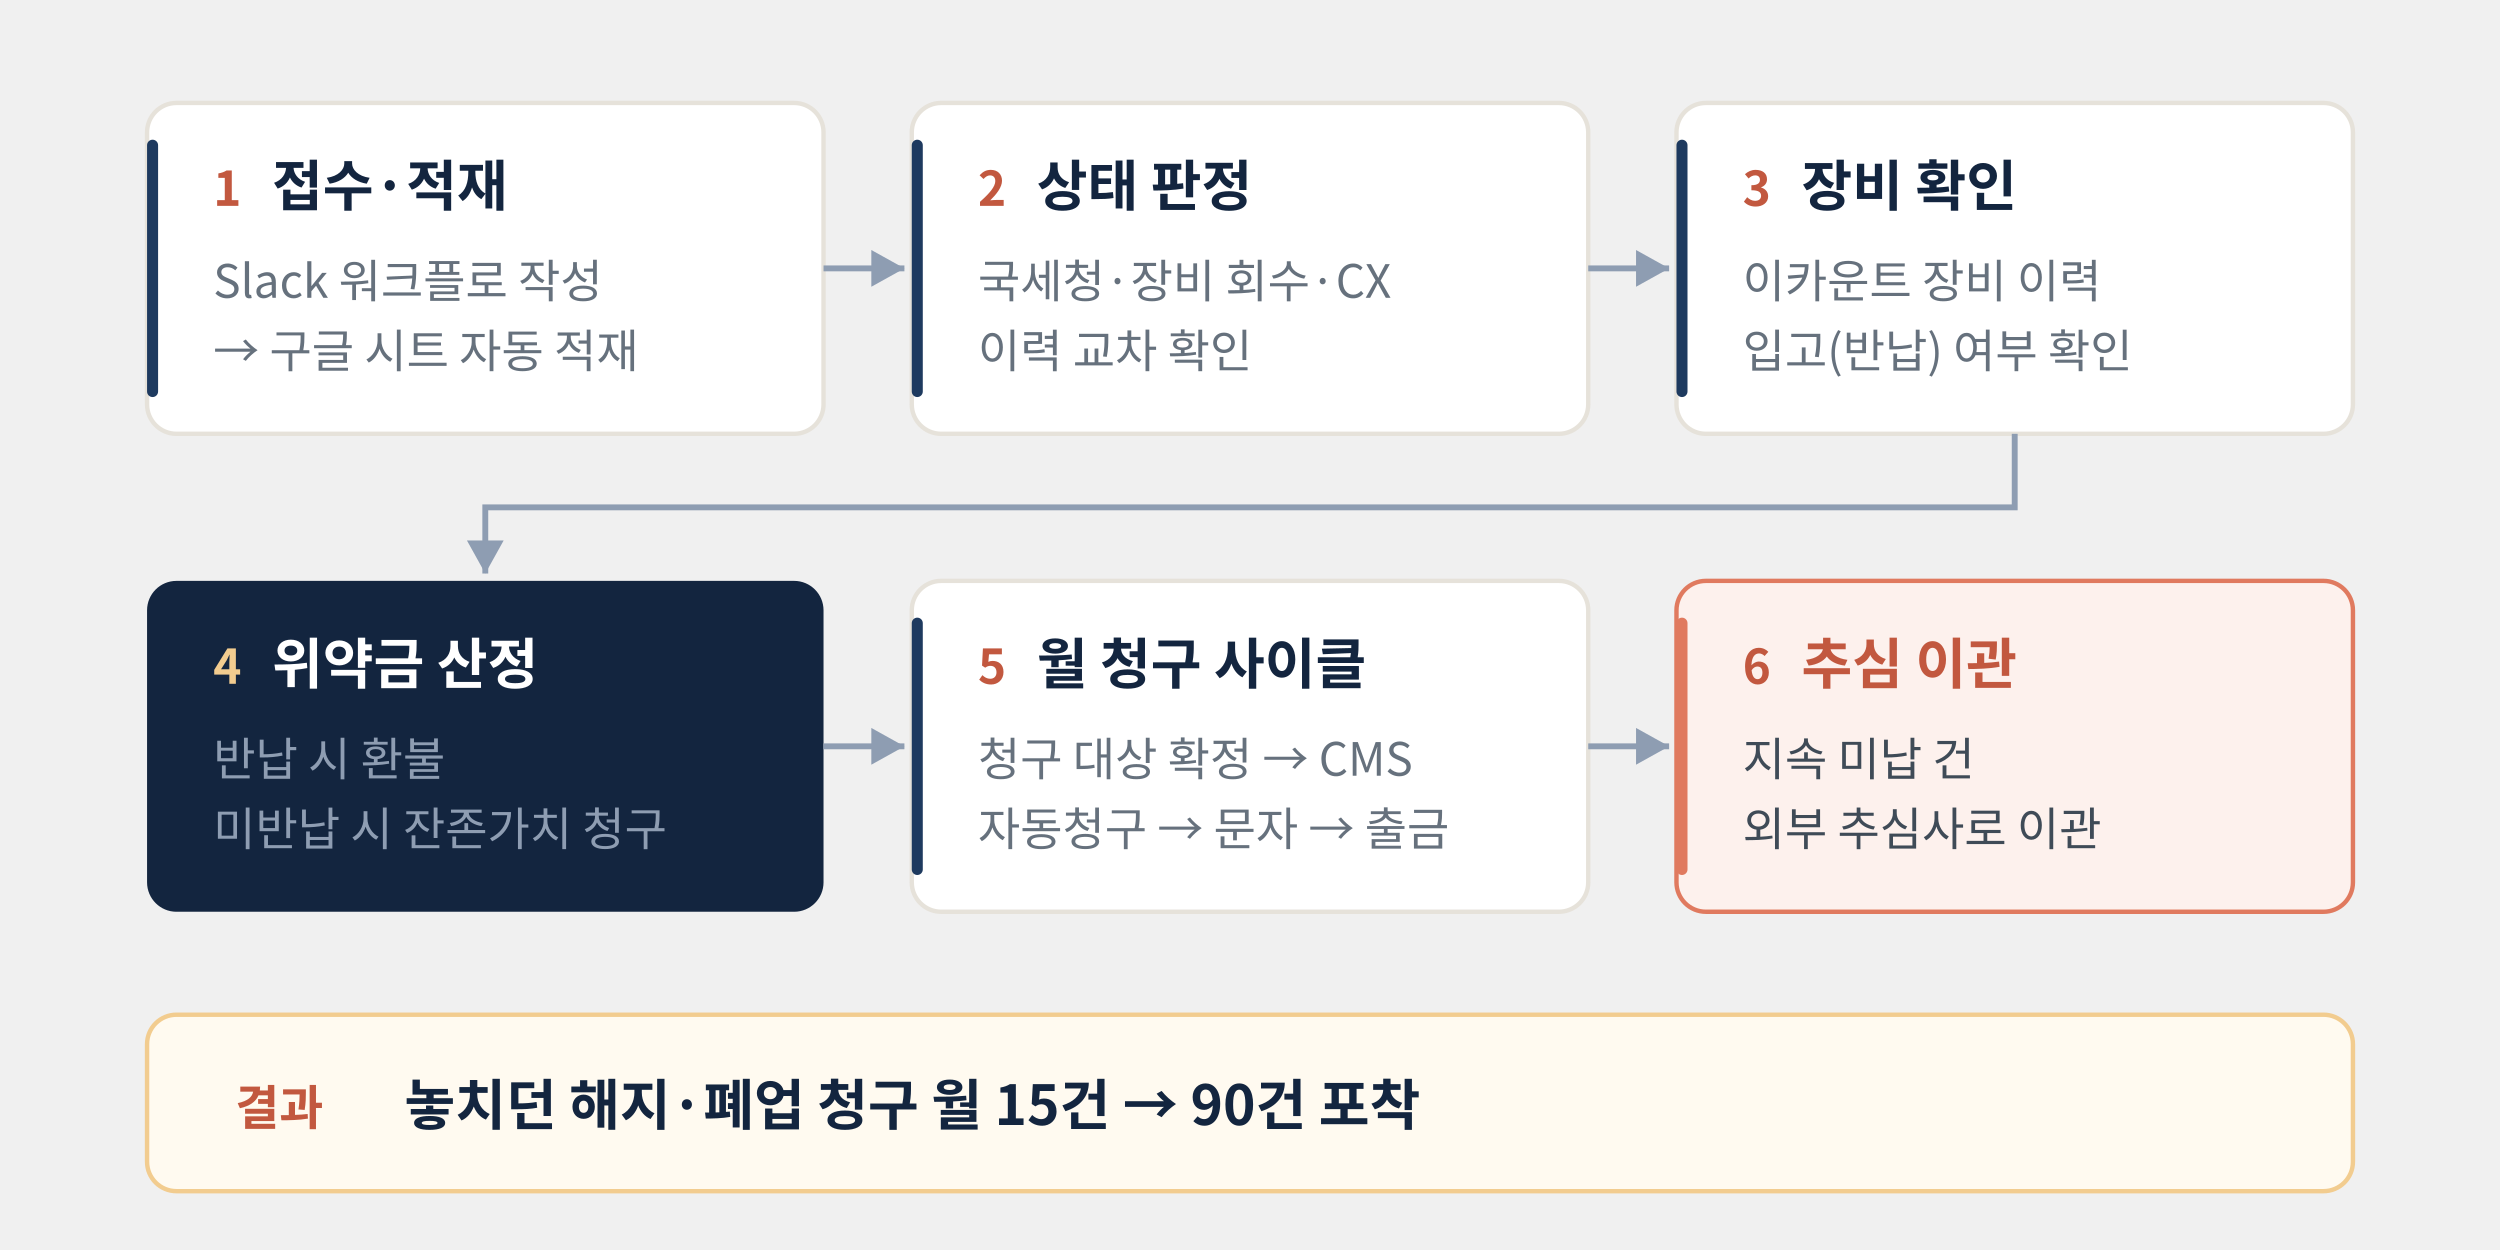
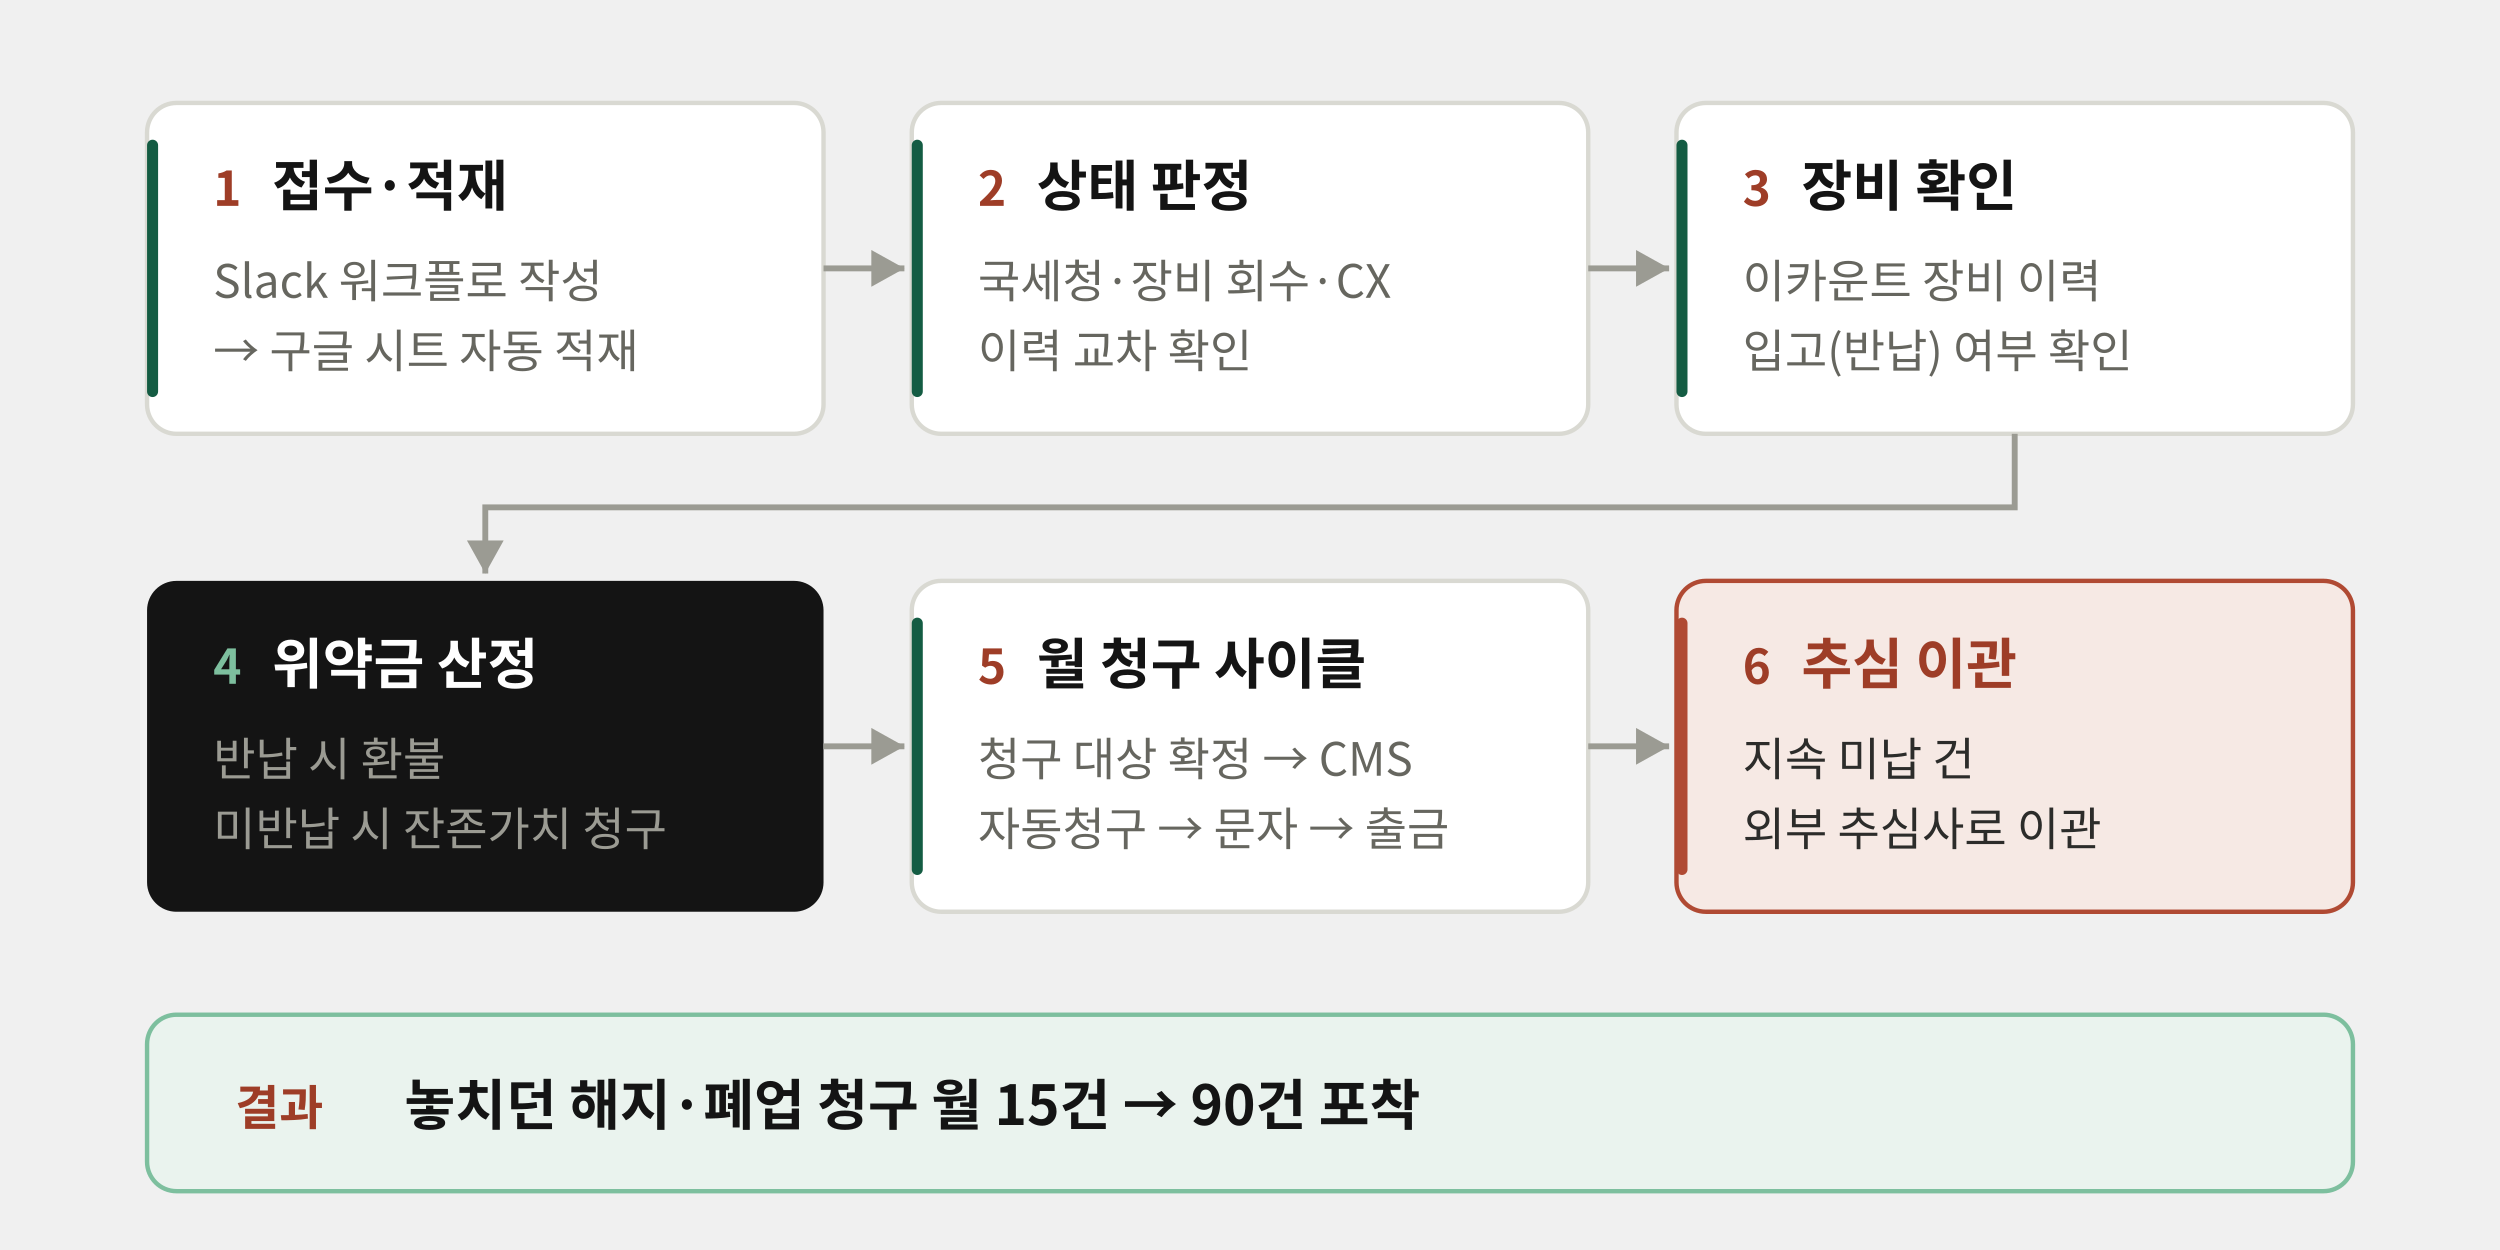
<svg xmlns="http://www.w3.org/2000/svg" viewBox="0 0 680 340" font-family="'Pretendard Variable',Pretendard,-apple-system,'Noto Sans CJK KR','Noto Sans KR',sans-serif" role="img" aria-label="해지·폐업 처리 핵심 6단계: 접수·적재, 상태 판정, 장비 확인, 위약금 산정, 월 청구 사이클, 추심 이관">
-   <rect x="40" y="28" width="184" height="90" rx="8" fill="#ffffff" stroke="#e6e2da" stroke-width="1.2" />
-   <rect x="40" y="38" width="3" height="70" rx="1.5" fill="#1e3a5f" />
-   <text x="58" y="56" font-size="13" font-weight="800" fill="#c2583f">1</text>
-   <text x="74" y="56" font-size="15" font-weight="700" fill="#13253f">접수·적재</text>
-   <text x="58" y="81" font-size="12.5" font-weight="500" fill="#66717d">Slack 워크플로 작성</text>
-   <text x="58" y="100" font-size="12.5" font-weight="500" fill="#66717d">→ 구글 시트 자동 적재</text>
-   <path d="M224,73 L246,73" fill="none" stroke="#8e9db2" stroke-width="1.6" />
-   <polygon points="237,68 237,78 246,73" fill="#8e9db2" />
-   <rect x="248" y="28" width="184" height="90" rx="8" fill="#ffffff" stroke="#e6e2da" stroke-width="1.2" />
-   <rect x="248" y="38" width="3" height="70" rx="1.5" fill="#1e3a5f" />
-   <text x="266" y="56" font-size="13" font-weight="800" fill="#c2583f">2</text>
-   <text x="282" y="56" font-size="15" font-weight="700" fill="#13253f">상태 판정</text>
-   <text x="266" y="81" font-size="12.5" font-weight="500" fill="#66717d">국세청·장비 회수·CX</text>
-   <text x="266" y="100" font-size="12.5" font-weight="500" fill="#66717d">이력 교차 확인</text>
-   <path d="M432,73 L454,73" fill="none" stroke="#8e9db2" stroke-width="1.6" />
-   <polygon points="445,68 445,78 454,73" fill="#8e9db2" />
-   <rect x="456" y="28" width="184" height="90" rx="8" fill="#ffffff" stroke="#e6e2da" stroke-width="1.2" />
-   <rect x="456" y="38" width="3" height="70" rx="1.5" fill="#1e3a5f" />
-   <text x="474" y="56" font-size="13" font-weight="800" fill="#c2583f">3</text>
-   <text x="490" y="56" font-size="15" font-weight="700" fill="#13253f">장비 확인</text>
-   <text x="474" y="81" font-size="12.5" font-weight="500" fill="#66717d">이카운트 장비 이력</text>
-   <text x="474" y="100" font-size="12.5" font-weight="500" fill="#66717d">입고(반납) 여부 확인</text>
-   <path d="M548,118 L548,138 L132,138 L132,156" fill="none" stroke="#8e9db2" stroke-width="1.6" />
-   <polygon points="127,147 137,147 132,156" fill="#8e9db2" />
-   <rect x="40" y="158" width="184" height="90" rx="8" fill="#13253f" />
-   <text x="58" y="186" font-size="13" font-weight="800" fill="#f2cc8f">4</text>
+   <rect x="40" y="28" width="184" height="90" rx="8" fill="#ffffff" stroke="#d9d9d2" stroke-width="1.2" />
+   <rect x="40" y="38" width="3" height="70" rx="1.5" fill="#145c43" />
+   <text x="58" y="56" font-size="13" font-weight="800" fill="#9e3d27">1</text>
+   <text x="74" y="56" font-size="15" font-weight="700" fill="#141414">접수·적재</text>
+   <text x="58" y="81" font-size="12.5" font-weight="500" fill="#66665f">Slack 워크플로 작성</text>
+   <text x="58" y="100" font-size="12.5" font-weight="500" fill="#66665f">→ 구글 시트 자동 적재</text>
+   <path d="M224,73 L246,73" fill="none" stroke="#9b9b93" stroke-width="1.6" />
+   <polygon points="237,68 237,78 246,73" fill="#9b9b93" />
+   <rect x="248" y="28" width="184" height="90" rx="8" fill="#ffffff" stroke="#d9d9d2" stroke-width="1.2" />
+   <rect x="248" y="38" width="3" height="70" rx="1.5" fill="#145c43" />
+   <text x="266" y="56" font-size="13" font-weight="800" fill="#9e3d27">2</text>
+   <text x="282" y="56" font-size="15" font-weight="700" fill="#141414">상태 판정</text>
+   <text x="266" y="81" font-size="12.5" font-weight="500" fill="#66665f">국세청·장비 회수·CX</text>
+   <text x="266" y="100" font-size="12.5" font-weight="500" fill="#66665f">이력 교차 확인</text>
+   <path d="M432,73 L454,73" fill="none" stroke="#9b9b93" stroke-width="1.6" />
+   <polygon points="445,68 445,78 454,73" fill="#9b9b93" />
+   <rect x="456" y="28" width="184" height="90" rx="8" fill="#ffffff" stroke="#d9d9d2" stroke-width="1.2" />
+   <rect x="456" y="38" width="3" height="70" rx="1.5" fill="#145c43" />
+   <text x="474" y="56" font-size="13" font-weight="800" fill="#9e3d27">3</text>
+   <text x="490" y="56" font-size="15" font-weight="700" fill="#141414">장비 확인</text>
+   <text x="474" y="81" font-size="12.5" font-weight="500" fill="#66665f">이카운트 장비 이력</text>
+   <text x="474" y="100" font-size="12.5" font-weight="500" fill="#66665f">입고(반납) 여부 확인</text>
+   <path d="M548,118 L548,138 L132,138 L132,156" fill="none" stroke="#9b9b93" stroke-width="1.6" />
+   <polygon points="127,147 137,147 132,156" fill="#9b9b93" />
+   <rect x="40" y="158" width="184" height="90" rx="8" fill="#141414" />
+   <text x="58" y="186" font-size="13" font-weight="800" fill="#7dbf9e">4</text>
  <text x="74" y="186" font-size="15" font-weight="700" fill="#ffffff">위약금 산정</text>
-   <text x="58" y="211" font-size="12.5" font-weight="500" fill="#8e9db2">반납 시 환불</text>
-   <text x="58" y="230" font-size="12.5" font-weight="500" fill="#8e9db2">미반납 시 잔존가치 청구</text>
-   <path d="M224,203 L246,203" fill="none" stroke="#8e9db2" stroke-width="1.6" />
-   <polygon points="237,198 237,208 246,203" fill="#8e9db2" />
-   <rect x="248" y="158" width="184" height="90" rx="8" fill="#ffffff" stroke="#e6e2da" stroke-width="1.2" />
-   <rect x="248" y="168" width="3" height="70" rx="1.5" fill="#1e3a5f" />
-   <text x="266" y="186" font-size="13" font-weight="800" fill="#c2583f">5</text>
-   <text x="282" y="186" font-size="15" font-weight="700" fill="#13253f">월 청구 사이클</text>
-   <text x="266" y="211" font-size="12.5" font-weight="500" fill="#66717d">청구 대상 확정 → CMS</text>
-   <text x="266" y="230" font-size="12.5" font-weight="500" fill="#66717d">자동청구 → 문자 → 출금</text>
-   <path d="M432,203 L454,203" fill="none" stroke="#8e9db2" stroke-width="1.6" />
-   <polygon points="445,198 445,208 454,203" fill="#8e9db2" />
-   <rect x="456" y="158" width="184" height="90" rx="8" fill="#fdf1ed" stroke="#e07a5f" stroke-width="1.2" />
-   <rect x="456" y="168" width="3" height="70" rx="1.5" fill="#e07a5f" />
-   <text x="474" y="186" font-size="13" font-weight="800" fill="#c2583f">6</text>
-   <text x="490" y="186" font-size="15" font-weight="700" fill="#c2583f">추심 이관</text>
-   <text x="474" y="211" font-size="12.5" font-weight="500" fill="#3f4b57">지속 미납 건</text>
-   <text x="474" y="230" font-size="12.5" font-weight="500" fill="#3f4b57">외부 추심사로 이관</text>
-   <rect x="40" y="276" width="600" height="48" rx="8" fill="#fffaf0" stroke="#f2cc8f" stroke-width="1.2" />
-   <text x="64" y="306" font-size="13" font-weight="700" fill="#c2583f">결과</text>
-   <text x="110" y="306" font-size="15" font-weight="700" fill="#13253f">놓치던 해지·폐업 청구 월 15건 → 90건 포착</text>
+   <text x="58" y="211" font-size="12.5" font-weight="500" fill="#9b9b93">반납 시 환불</text>
+   <text x="58" y="230" font-size="12.5" font-weight="500" fill="#9b9b93">미반납 시 잔존가치 청구</text>
+   <path d="M224,203 L246,203" fill="none" stroke="#9b9b93" stroke-width="1.6" />
+   <polygon points="237,198 237,208 246,203" fill="#9b9b93" />
+   <rect x="248" y="158" width="184" height="90" rx="8" fill="#ffffff" stroke="#d9d9d2" stroke-width="1.2" />
+   <rect x="248" y="168" width="3" height="70" rx="1.5" fill="#145c43" />
+   <text x="266" y="186" font-size="13" font-weight="800" fill="#9e3d27">5</text>
+   <text x="282" y="186" font-size="15" font-weight="700" fill="#141414">월 청구 사이클</text>
+   <text x="266" y="211" font-size="12.5" font-weight="500" fill="#66665f">청구 대상 확정 → CMS</text>
+   <text x="266" y="230" font-size="12.5" font-weight="500" fill="#66665f">자동청구 → 문자 → 출금</text>
+   <path d="M432,203 L454,203" fill="none" stroke="#9b9b93" stroke-width="1.6" />
+   <polygon points="445,198 445,208 454,203" fill="#9b9b93" />
+   <rect x="456" y="158" width="184" height="90" rx="8" fill="#f6e9e4" stroke="#b04a33" stroke-width="1.2" />
+   <rect x="456" y="168" width="3" height="70" rx="1.5" fill="#b04a33" />
+   <text x="474" y="186" font-size="13" font-weight="800" fill="#9e3d27">6</text>
+   <text x="490" y="186" font-size="15" font-weight="700" fill="#9e3d27">추심 이관</text>
+   <text x="474" y="211" font-size="12.5" font-weight="500" fill="#2c2c2a">지속 미납 건</text>
+   <text x="474" y="230" font-size="12.5" font-weight="500" fill="#2c2c2a">외부 추심사로 이관</text>
+   <rect x="40" y="276" width="600" height="48" rx="8" fill="#eaf3ee" stroke="#7dbf9e" stroke-width="1.2" />
+   <text x="64" y="306" font-size="13" font-weight="700" fill="#9e3d27">결과</text>
+   <text x="110" y="306" font-size="15" font-weight="700" fill="#141414">놓치던 해지·폐업 청구 월 15건 → 90건 포착</text>
</svg>
